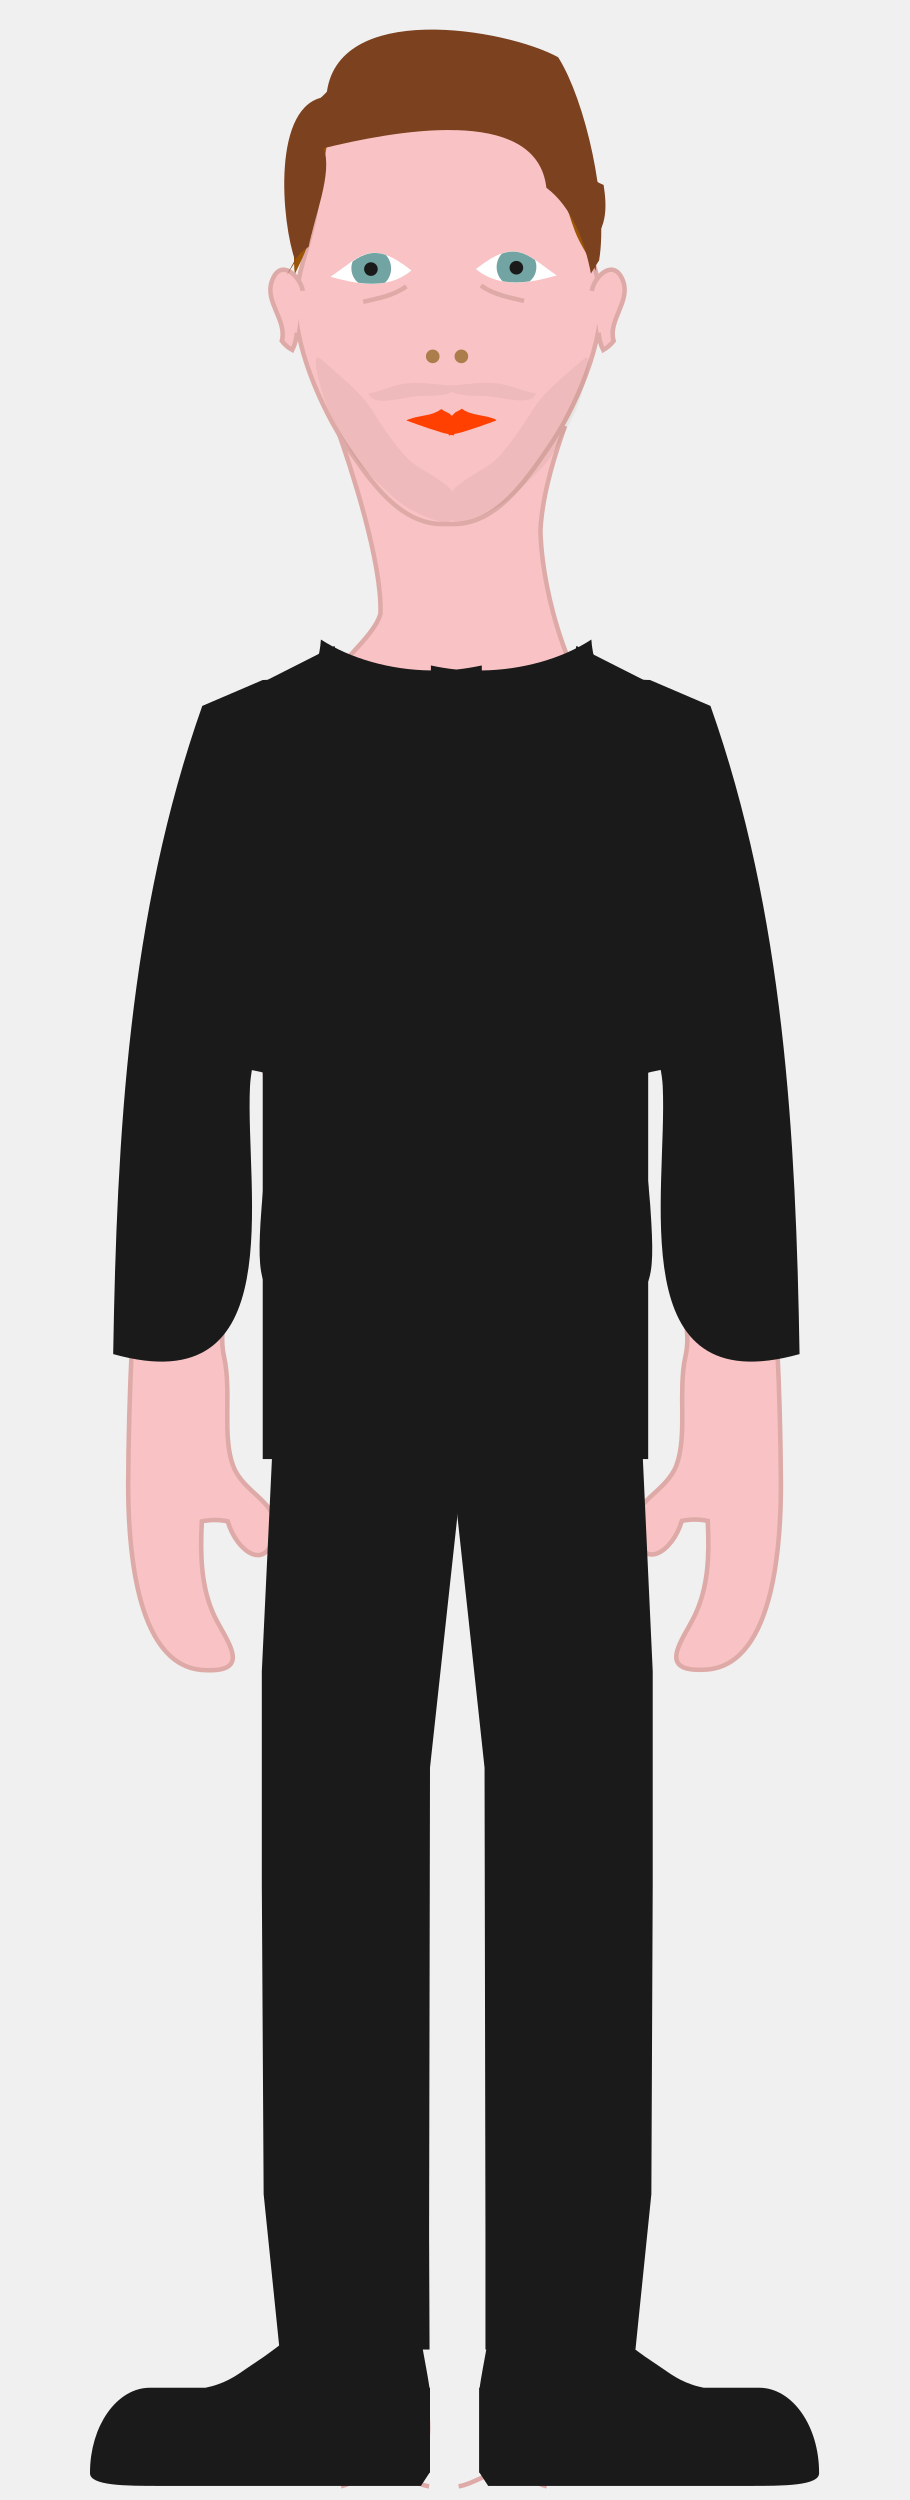
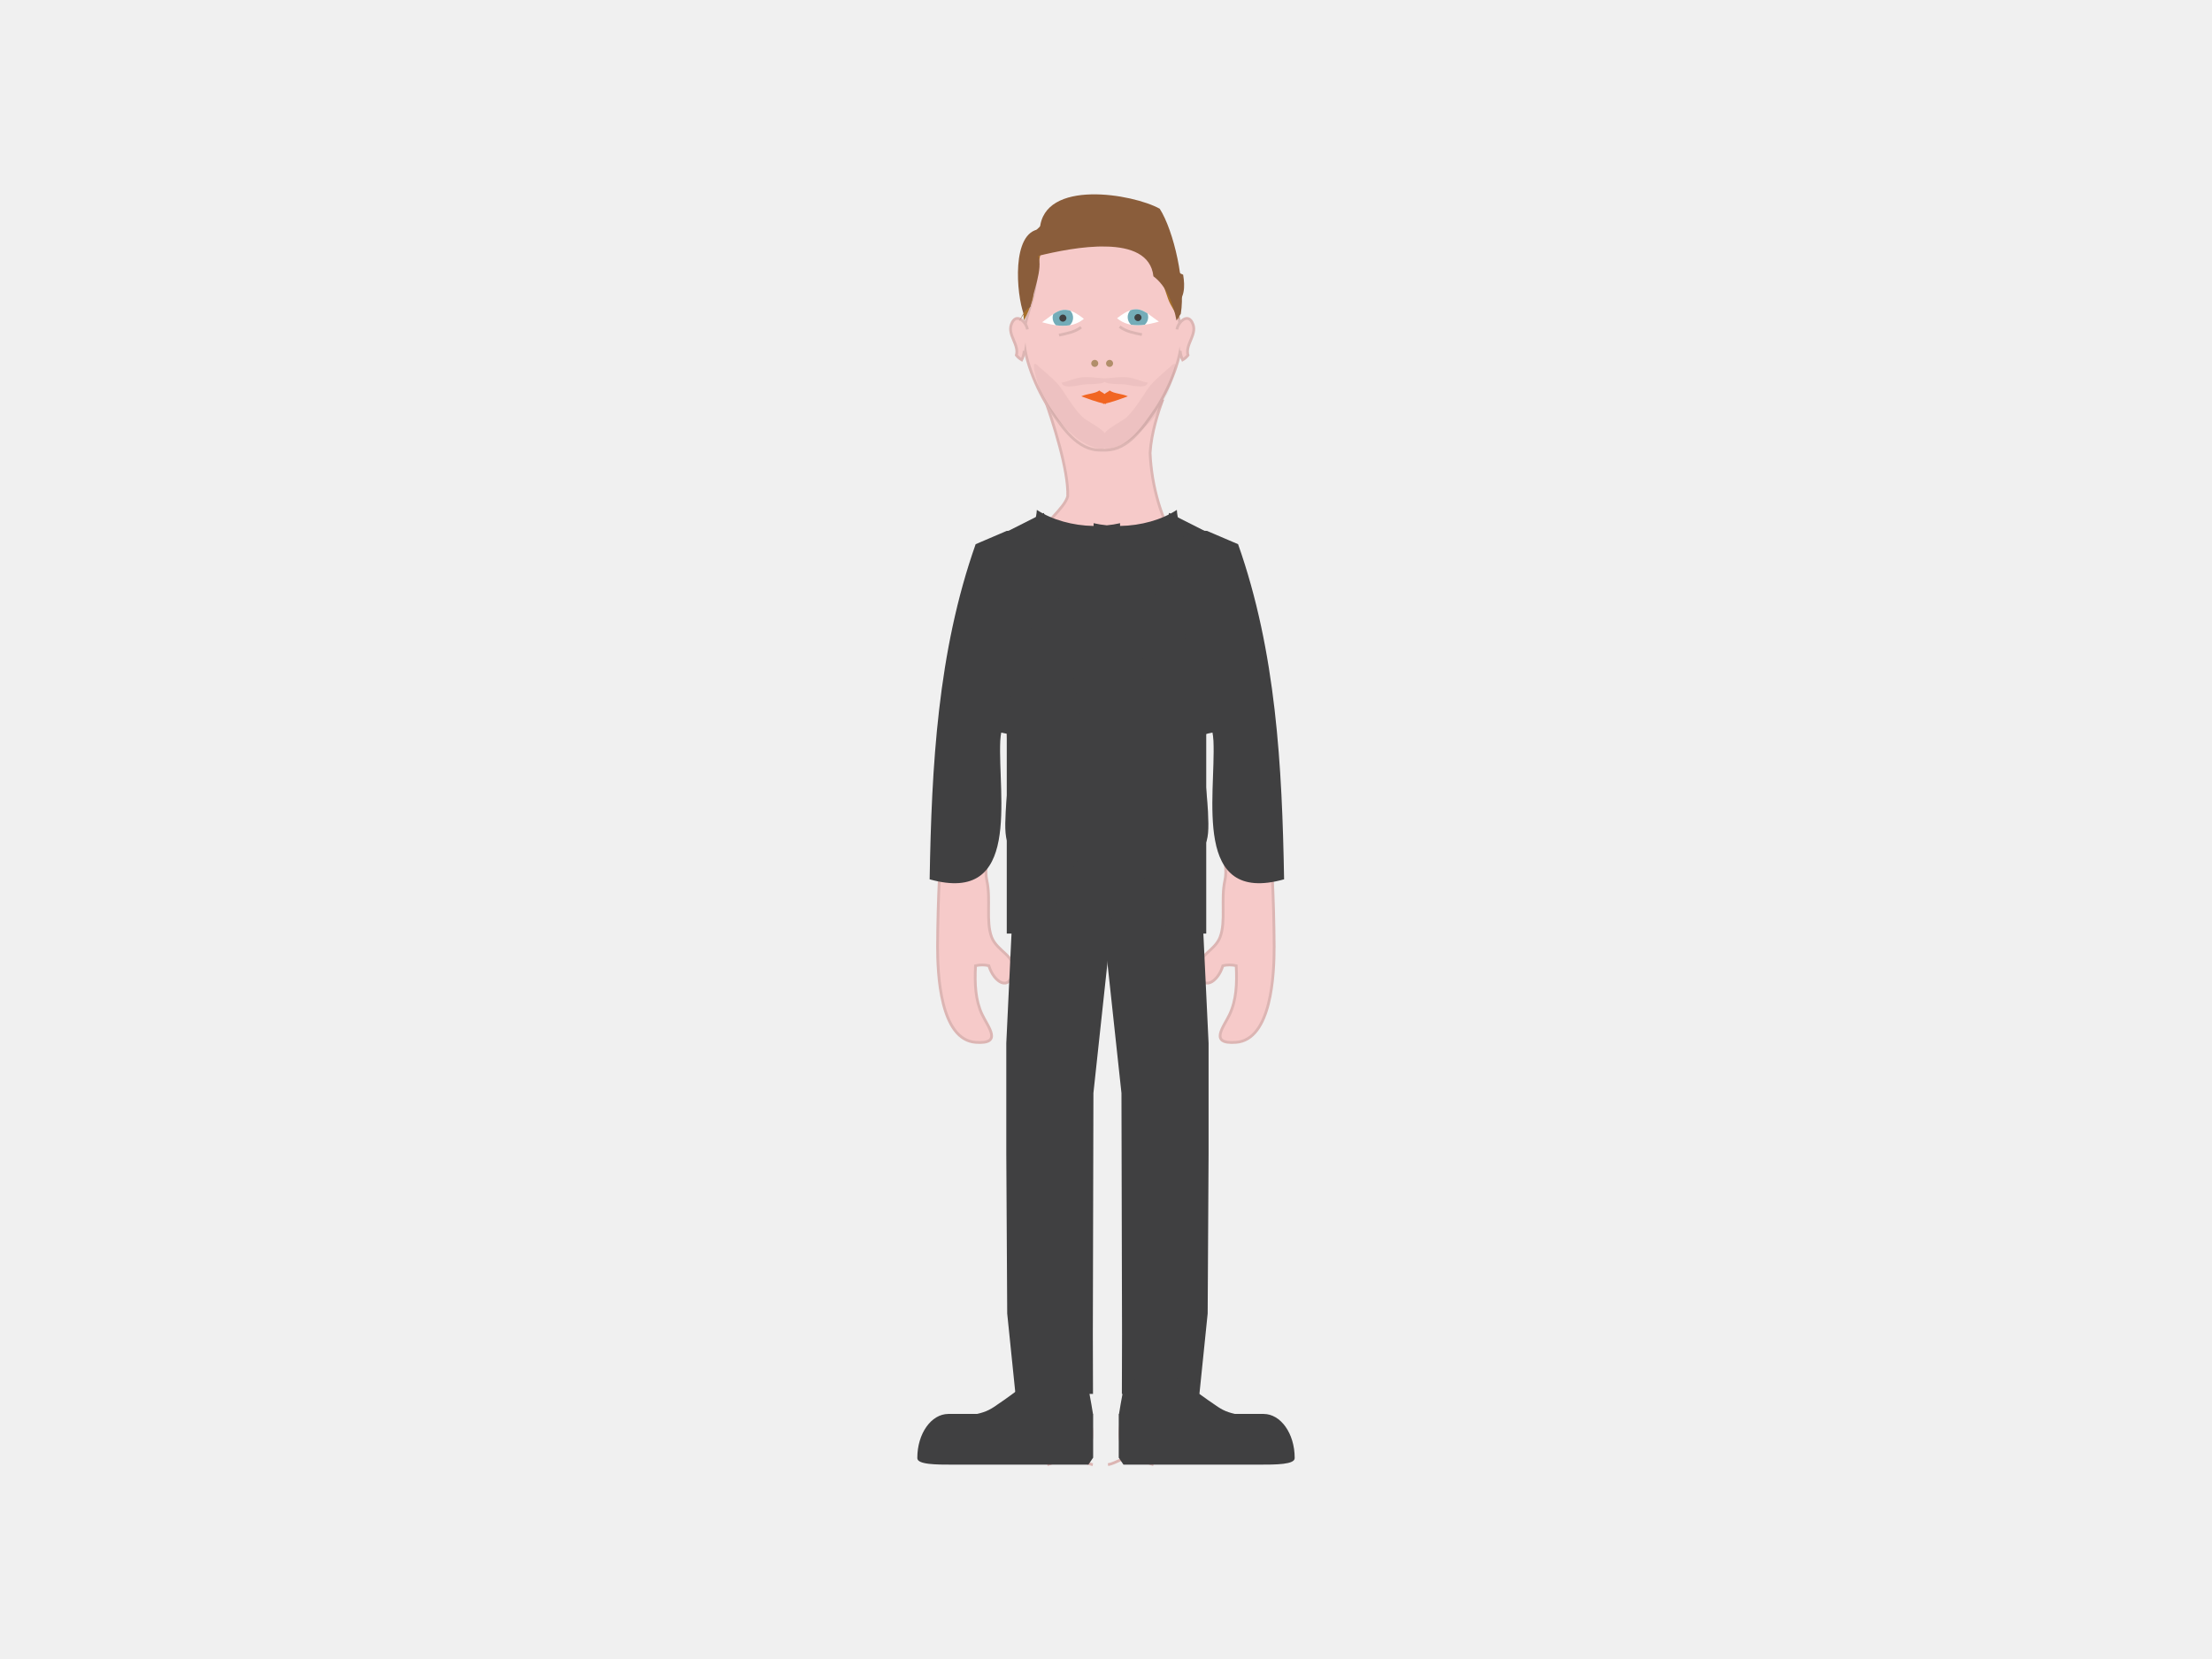
- <svg xmlns="http://www.w3.org/2000/svg" version="1.1" id="Layer_1" x="0px" y="0px" viewBox="0 0 200 550" style="enable-background:new 0 0 200 550;" xml:space="preserve">
-   <style type="text/css">
- 	.st0{fill:none;stroke:#DEAAA7;stroke-miterlimit:10;}
- 	.st1{fill:#F9C2C4;stroke:#DEAAA7;stroke-miterlimit:10;}
- 	.st2{fill:#1A1A1A;}
- 	.st3{fill:#FFFFFF;}
- 	.st4{fill:#72A4A3;}
- 	.st5{fill:#AB7D4A;}
- 	.st6{fill:#FF4000;}
- 	.st7{fill:#9C5406;}
- 	.st8{opacity:5.000000e-02;fill:#310D0A;enable-background:new    ;}
- 	.st9{fill:#7C411E;}
- </style>
-   <path class="st0" d="M100.9,547c3.2-0.5,6.6-3.2,9.7-3.3c4.1-0.1,6,2.3,9.7,3.3" />
-   <path class="st0" d="M94.4,547c-3.2-0.5-6.6-3.2-9.7-3.3c-4.1-0.1-6,2.3-9.7,3.3" />
-   <path class="st1" d="M74,93.8c3.3,9.2,10.1,30.1,9.7,41.2c-1.4,5.4-10.4,11.3-16.4,21.8c-1.3,2.2-3.3,3.9-4.7,6.1  c-5.1,6-12.4,10.8-16.6,17.4c-4.7,7.5-5.3,18-6.8,26.3c-7.1,39.6-10.8,79.8-11,120c0,11.6,1.1,39.7,16.3,40.8  c11.5,0.8,5.3-6.4,2.7-11.8c-2.9-6.1-3.2-13.1-2.8-20.9c1.9-0.4,3.8-0.4,5.7,0c2,6.9,9,11.6,10.4,2c0.9-6.2-7-8.2-9.2-14.2  c-2.5-6.6-0.3-16.2-2-24c-2-8.8,3.9-18,4-27.5c0.2-16.6-4-27.2-0.9-42.5c2-9.9,0.7-27.1,6.5-35.3v0.9c-4.2,16.1,0.2,42.3,0.2,58.2  c0,15.6-0.6,31.4,0.2,46.9c1.8,0.1,3.6,0.3,5.3,0.6l3.1,208.1v2.4c-0.2,0.7-0.3,1.3-0.3,2c-0.4,7.1-4.4,8.8-9.7,12  c-4.6,2.8-9.8,5.6-15.3,6.8c-4.6,1-12.7-0.3-13.8,5.3c-1.7,7.7,5.9,6.3,10.8,7.1c2.8,0.4,4.9,1.5,7.8,1.6c3.3,0.1,6.6-0.1,9.9-0.7  c6.6-0.9,13.3-1,20.1-1.7c5.9-0.6,15.4,1.5,16.7-5.3c1.5-8-3.2-15.5-2.3-23l0.1-4.2l0,0v-1.9l0,0l-3.1-204.7c3,0.4,6.1,0.7,9.4,0.8  v0.1h0.1c0.7,0,1.4,0,2.1,0s1.4,0,2.1,0h0.1v-0.1c3.3-0.1,6.4-0.4,9.4-0.8l-3.1,204.7l0,0v1.8l0,0l0.1,4.2c0.8,7.6-3.8,15-2.3,23  c1.3,6.8,10.7,4.7,16.7,5.3c6.8,0.7,13.5,0.7,20.1,1.7c3.3,0.5,6.6,0.7,9.9,0.7c2.9-0.1,5-1.2,7.8-1.6c4.9-0.8,12.5,0.6,10.9-7.1  c-1.2-5.5-9.2-4.3-13.8-5.3c-5.6-1.2-10.8-4-15.5-6.8c-5.2-3.2-9.3-4.8-9.7-12c-0.1-0.7-0.2-1.3-0.4-2v-2.4l3.1-208.1  c1.7-0.2,3.5-0.4,5.3-0.6c0.8-15.5,0.1-31.3,0.1-46.9c0-15.9,4.4-42.1,0.2-58.2v-0.9c5.8,8.2,4.5,25.4,6.5,35.3  c3.1,15.2-1.1,25.9-0.9,42.5c0.1,9.5,6,18.7,4,27.5c-1.7,7.8,0.5,17.3-2,24c-2.3,6-10.2,8-9.2,14.2c1.4,9.5,8.4,4.9,10.4-2  c1.9-0.4,3.8-0.4,5.7,0c0.4,7.8,0.1,14.7-2.9,20.9c-2.6,5.4-8.8,12.6,2.7,11.8c15.2-1.1,16.3-29.2,16.3-40.8  c-0.2-40.2-3.9-80.4-11-120c-1.5-8.4-2-18.8-6.8-26.3c-4.1-6.6-11.5-11.4-16.6-17.4c-1.4-2.2-5.4-3.9-6.7-6.1  c-12-20.8-11.8-40.2-11.8-40.2c0.5-8.7,3.6-17.6,5.4-22.8" />
-   <polygon class="st2" points="106.8,516.9 115,516.9 123.3,516.9 131.5,516.9 139.8,516.9 143.3,482.7 143.6,414.7 143.6,367.7   139.8,285.9 131.5,285.9 123.3,285.9 115,285.9 106.8,285.9 95.4,285.1 106.6,388.9 106.8,491.7 " />
-   <path class="st2" d="M94.5,525.4c-0.8-5.5-2.1-10.5-2.1-14.2c-5.8-0.3-17.2-3.3-22.4-1.1c-2.6,1.1-10.4,7.5-13.3,9.3  c-3.1,2-5.3,4-8.9,5.2c-0.8,0.3-1.7,0.5-2.6,0.7H33c-7.3,0-13.2,8.4-13.2,18.7l0,0c-0.2,2.9,8,2.9,15.3,2.9h57.5l1.9-2.9h0.1v-18.7  H94.5z" />
-   <path class="st2" d="M105.5,525.4c0.8-5.5,2.1-10.5,2.1-14.2c5.8-0.3,17.2-3.3,22.4-1.1c2.6,1.1,10.4,7.5,13.3,9.3  c3.1,2,5.3,4,8.9,5.2c0.8,0.3,1.7,0.5,2.6,0.7H167c7.3,0,13.2,8.4,13.2,18.7l0,0c0.2,2.9-8,2.9-15.3,2.9h-57.5l-1.9-2.9h-0.1v-18.7  H105.5z" />
-   <path class="st1" d="M132,64.4c-0.8-6-3.4-11.6-4.4-17.5s-0.4-12-2.8-17.5c-5-11.7-15.5-16-26.3-15.5c-10.8-0.5-21.2,3.8-26.3,15.5  c-2.4,5.5-1.8,11.7-2.8,17.5S66,58.4,65.2,64.4c-1.4,10.2,5.7,26,11.2,34c5.2,7.6,11.5,16.8,20.8,16.9c0.4,0,0.9,0,1.4,0  s0.9,0,1.3,0c9.3-0.1,15.6-9.3,20.8-16.9C126.3,90.4,133.4,74.6,132,64.4z" />
-   <path class="st1" d="M130.2,64c0.4-3,4.9-7.6,6.9-2.1c1.6,4.5-3.4,8.6-2.1,13.1c-0.6,0.8-1.4,1.5-2.3,2c-0.6-1.2-0.9-2.5-1-3.8" />
-   <path class="st3" d="M104.7,59.2c8.9-7.1,11.2-3.1,17.8,1.4C118,61.8,110.5,64,104.7,59.2" />
-   <path class="st4" d="M118,58.7c0-0.5-0.1-1-0.3-1.5c-2.3-1.6-4.4-2.4-7.3-1.4c-1.6,1.8-1.5,4.5,0.2,6.1c0,0,0,0,0,0  c1.9,0.3,3.9,0.3,5.9,0C117.5,61.1,118,60,118,58.7z" />
-   <circle class="st2" cx="113.6" cy="58.9" r="1.5" />
-   <path class="st0" d="M105.8,62.8c2.9,2.1,6.2,2.6,9.5,3.4" />
-   <path class="st3" d="M90.5,59.5c-8.9-7.1-11.2-3.1-17.8,1.4C77.3,62.1,84.8,64.3,90.5,59.5" />
-   <path class="st4" d="M77.3,59c0-0.5,0.1-1,0.3-1.5c2.3-1.6,4.4-2.4,7.3-1.4c1.6,1.8,1.5,4.5-0.2,6.1c0,0,0,0,0,0  c-1.9,0.3-3.9,0.3-5.9,0C77.8,61.4,77.3,60.2,77.3,59z" />
-   <circle class="st2" cx="81.6" cy="59.2" r="1.5" />
-   <path class="st0" d="M89.4,63c-2.9,2.1-6.2,2.6-9.5,3.4" />
-   <circle class="st5" cx="95.2" cy="78.4" r="1.5" />
-   <circle class="st5" cx="101.5" cy="78.4" r="1.5" />
-   <path class="st6" d="M108.3,92c-0.3-0.1-0.7-0.2-1-0.3l-1-0.2l-1-0.2l-1-0.2c-0.3-0.1-0.6-0.2-1-0.3c-0.3-0.1-0.6-0.2-0.9-0.4  c-0.3-0.1-0.5-0.3-0.8-0.5c-0.1,0.1-0.2,0.2-0.3,0.2l-0.3,0.2l-0.4,0.2l-0.4,0.2L99.9,91l-0.3,0.3l-0.2,0.2l-0.2-0.2L98.9,91  l-0.4-0.2l-0.4-0.2l-0.4-0.2l-0.3-0.2c-0.1-0.1-0.2-0.2-0.3-0.2c-0.3,0.2-0.5,0.3-0.8,0.5c-0.3,0.1-0.6,0.3-0.9,0.4  c-0.3,0.1-0.6,0.2-1,0.3l-1,0.2l-1,0.2l-1,0.2c-0.3,0.1-0.7,0.2-1,0.3c-0.3,0.1-0.7,0.2-1,0.4l2.2,0.8c0.8,0.3,1.7,0.6,2.6,0.9  s1.9,0.6,2.8,0.9c0.6,0.2,1.1,0.3,1.7,0.4v0.3l0.6-0.1l0.6,0.1v-0.3c0.6-0.1,1.1-0.3,1.7-0.4c1-0.3,1.9-0.6,2.8-0.9s1.8-0.6,2.6-0.9  l2.2-0.8C109,92.2,108.7,92.1,108.3,92z" />
-   <path class="st1" d="M66.6,64c-0.4-3-4.9-7.6-6.8-2.1c-1.6,4.5,3.4,8.6,2.2,13.1c0.6,0.8,1.4,1.5,2.3,2c0.6-1.2,0.9-2.5,1-3.8" />
-   <path class="st7" d="M89.8,25.2c0.4,1.1,1.3,2,2.4,2.3c1,0.1,2.1-0.1,3-0.5c1.1-0.4,2.2-0.8,3.4-1c1.2-0.2,2.4,0,3.4,0.7  c0.4-0.3,0.8-0.7,1.2-0.9c0.4-0.2,0.9-0.5,1.3-0.7c0.4-0.2,0.9-0.4,1.3-0.7c0.4-0.3,0.8-0.6,1.1-1c0.8,0.3,1.6,0.5,2.4,0.7  s1.6,0.4,2.4,0.5s1.6,0.2,2.5,0.3s1.7,0.1,2.6,0.2c1.5,2.8,2.7,5.6,3.8,8.5c1.1,2.9,2,5.7,3,8.6s1.8,5.8,2.9,8.7s3.2,5.8,4.6,8.7  c0.2-6.2-0.8-12.4-1.5-18.2c-0.5-5.5-1.9-10.8-4.2-15.8c-2.1-4.6-5.7-8.5-10.1-11c-4.6-2.6-10.6-4-18.3-3.7  c-2.9,0.1-5.8,0.4-8.7,1.1c-2.5,0.6-4.9,1.5-7.1,2.8c-2.1,1.2-4,2.8-5.7,4.6c-1.8,2-3.3,4.2-4.6,6.6c-0.7,1.3-1.4,2.6-2.2,4  s-1.5,2.8-2.2,4.2s-0.4,2.9-1,4.4s-0.1,3-0.4,4.5c-0.3,1.8-0.3,3.6-0.2,5.4c0,1.4-0.5,10,0,11.7c0.5-1.1,2.6-5.1,3.5-8.4  s0.4-6.2,1.4-10.1s1.8-7.8,2.3-10.7s2.9-4.8,2.8-4.9" />
-   <polygon class="st2" points="94.5,516.9 86.2,516.9 78,516.9 69.7,516.9 61.5,516.9 58,482.7 57.6,414.7 57.6,367.7 61.5,285.9   69.7,285.9 78,285.9 86.2,285.9 94.5,285.9 105.9,285.1 94.6,388.9 94.4,491.7 " />
-   <path class="st2" d="M154.5,179.4c-8-11.6-23.5-24.2-24.4-38.7c-6.4,4.2-15.3,6.7-24.1,6.8v-1.1c-1.9,0.4-3.7,0.7-5.6,0.9  c-1.9-0.2-3.8-0.5-5.6-0.9v1.1c-8.9-0.1-17.7-2.6-24.2-6.8c-0.9,14.5-16.4,27.1-24.4,38.7c-12.3,18-16,37.4-14.6,59.1  c5.1-5.1,22.2-4.4,28.6-1.8c-0.5,10.5-2.3,22.1-2.9,32.4c-0.8,14.5,0.3,18.4,14.6,18.4c7.6,0,15.2,0.1,22.8,0.2v0.2l5.6-0.1l5.6,0.1  v-0.2c7.6-0.1,15.2-0.2,22.8-0.2c14.3,0,15.4-3.9,14.6-18.4c-0.5-10.3-2.4-21.9-2.9-32.4c6.4-2.6,23.6-3.3,28.6,1.8  C170.5,216.9,166.9,197.4,154.5,179.4z" />
-   <polygon class="st2" points="89.4,286 73.6,321 57.8,321 57.8,231.5 57.8,150.1 73.6,142.1 73.6,142.1 89.4,231.5 " />
-   <path class="st2" d="M57.8,149.6c33.6-2.2-1.8,68.8-2.8,89.4c-1.1,23.4,9.2,69.9-30.1,58.9c0.8-48,3.4-96.8,19.6-142.6" />
-   <polygon class="st2" points="111,286 126.8,321 142.6,321 142.6,231.5 142.6,150.1 126.8,142.1 126.8,142.1 111,231.5 " />
-   <path class="st8" d="M128.4,79c-7.1,6.1-9.1,7.9-11.2,11.2c-1.9,3-6.2,9.7-9.3,11.9c-2,1.4-6.4,3.7-8,5.5c-0.2,0.2-0.3,0.4-0.4,0.6  c-0.1-0.2-0.3-0.4-0.4-0.6c-1.6-1.8-6-4.1-8-5.5c-3-2.1-7.4-8.9-9.3-11.9c-2.1-3.3-4.2-5.1-11.2-11.2c-3-2.6,0.8,9.7,2,11.9  c1.7,3.3,4.5,9.2,7.1,11.9c2.5,2.6,5.1,5,7.8,7.4c2.8,2.3,10.3,5.9,12,4.2c1.7,1.6,9.2-1.9,12-4.2c2.7-2.3,5.3-4.8,7.8-7.4  c2.7-2.7,5.4-8.6,7.1-11.9C127.6,88.6,131.4,76.4,128.4,79z" />
-   <path class="st8" d="M108.9,84.3c-3.3-0.3-6.3,0.3-9.5,0.5c-3.2-0.1-6.2-0.8-9.5-0.5s-6.1,1.8-8.9,2.3l0.3,0.3  c0.9,2.5,7.3,0.6,10,0.3c1.9-0.2,6.6,0.1,8.2-1c1.6,1.1,6.2,0.8,8.2,1c2.7,0.2,9,2.1,10-0.3l0.3-0.3C115,86.1,112.1,84.6,108.9,84.3  z" />
-   <path class="st9" d="M65,57.5c-3.1-8.4-5.4-35,6.8-36.2c1.6-21.5,39.6-15,51-8.7c6,9.5,11.1,32,9,44.7c-0.5,0.7-1.2,1.9-1.8,2.9  c-1.3-7-4.2-14.7-9.8-18.9c-2.1-18.7-34.6-12.2-49-8.7c2.1,5.4-2.2,15.5-3.3,21.7c-2.7,1.6-3.2,3.4-4.8,6.2" />
-   <path class="st9" d="M65,49.5c0.2-5.1-0.6-11.3,0-16.8c0.8-7.8,0.7-6.3,5.8-11.4C76.9,15.2,84,9.9,93,9.5s22,0.6,28.8,6  c6,4.8,4.3,5.2,5.2,13c0.6,5.4,0,9.8,5.8,12.2c0.8,5.1,0.8,10.3-3.8,13.4c-2.3-5.2-6.6-12.6-6.2-18.4c-2.3-2-4.4-6.8-7.6-8.4  c-5.2-2.7-10.7,1.7-16.1,1.3c-5.9-0.4-8.8-4.3-14.9-4s-7.7,5-14.1,4.2C66.9,35.3,68.2,43.1,65,49.5" />
-   <path class="st2" d="M143,149.6c-33.6-2.2,1.8,68.8,2.8,89.4c1.1,23.4-9.2,69.9,30.1,58.9c-0.8-48-3.4-96.8-19.6-142.6" />
+ <svg xmlns="http://www.w3.org/2000/svg" id="Layer_2" data-name="Layer 2" viewBox="0 0 800 600">
+   <defs>
+     <style>.cls-1{fill:none;}.cls-1,.cls-2{stroke:#dcb5b3;stroke-miterlimit:10;}.cls-2{fill:#f6cac9;}.cls-3{fill:#404041;}.cls-4{fill:#fff;}.cls-5{fill:#74acb8;}.cls-6{fill:#b18e6a;}.cls-7{fill:#f16522;}.cls-8{fill:#a56f29;}.cls-9{fill:#481c11;opacity:0.05;}.cls-10{fill:#8a5d3b;}</style>
+   </defs>
+   <path class="cls-1" d="M400.72,529.71c2.69-.44,5.6-2.71,8.23-2.78,3.46-.08,5.14,2,8.23,2.78" />
+   <path class="cls-1" d="M395.24,529.71c-2.69-.44-5.6-2.71-8.23-2.78-3.46-.08-5.14,2-8.23,2.78" />
+   <path class="cls-2" d="M377.93,144.47c2.79,7.85,8.57,25.54,8.23,35-1.21,4.59-8.8,9.63-13.91,18.54-1.09,1.89-2.8,3.34-4,5.19-4.31,5.1-10.58,9.17-14.11,14.76-4,6.35-4.48,15.26-5.73,22.36a599.55,599.55,0,0,0-9.33,102c0,9.85.92,33.74,13.83,34.66,9.81.7,4.49-5.46,2.32-10-2.48-5.2-2.76-11.13-2.42-17.72a10.6,10.6,0,0,1,4.82,0c1.72,5.88,7.61,9.82,8.83,1.73.8-5.28-5.91-7-7.83-12.08-2.14-5.66-.23-13.76-1.71-20.38-1.67-7.49,3.33-15.26,3.41-23.35.13-14.12-3.42-23.17-.81-36.12,1.71-8.46.61-23.06,5.53-30v.74c-3.55,13.65.18,36,.18,49.48,0,13.23-.54,26.65.13,39.82,1.54.13,3,.29,4.52.48l2.65,176.88,0,2a11.53,11.53,0,0,0-.3,1.67c-.33,6-3.78,7.47-8.24,10.17-3.95,2.39-8.39,4.78-13.14,5.76-3.95.81-10.75-.24-11.77,4.47-1.4,6.52,5,5.37,9.23,6,2.36.37,4.14,1.26,6.64,1.36a48.05,48.05,0,0,0,8.42-.56c5.59-.8,11.3-.85,17.09-1.43,5-.51,13.07,1.3,14.16-4.51,1.27-6.81-2.69-13.14-2-19.57l.06-3.56h0v-1.57h0l-2.61-174c2.57.31,5.23.56,8,.67v.09h.1c.61,0,1.19,0,1.78,0s1.17,0,1.78,0h.1v-.09c2.78-.11,5.44-.36,8-.67l-2.61,174h0v1.57h0l.06,3.56c.7,6.43-3.26,12.76-2,19.57,1.09,5.81,9.12,4,14.16,4.51,5.79.58,11.5.63,17.09,1.43a48.05,48.05,0,0,0,8.42.56c2.5-.1,4.28-1,6.64-1.36,4.19-.64,10.63.51,9.23-6-1-4.71-7.82-3.66-11.77-4.47-4.75-1-9.19-3.37-13.14-5.76-4.46-2.7-7.91-4.12-8.24-10.17a11.53,11.53,0,0,0-.3-1.67l0-2,2.65-176.88c1.48-.19,3-.35,4.52-.48.67-13.17.13-26.59.13-39.82,0-13.52,3.73-35.83.18-49.48v-.74c4.92,7,3.82,21.58,5.53,30,2.61,12.95-.94,22-.81,36.12.08,8.09,5.08,15.86,3.41,23.35-1.48,6.62.43,14.72-1.71,20.38-1.92,5.09-8.63,6.8-7.83,12.08,1.22,8.09,7.11,4.15,8.83-1.73a10.6,10.6,0,0,1,4.82,0c.34,6.59.06,12.52-2.42,17.72-2.17,4.55-7.49,10.71,2.32,10,12.91-.92,13.84-24.81,13.83-34.66a599.55,599.55,0,0,0-9.33-102c-1.25-7.1-1.73-16-5.73-22.36-3.53-5.59-9.8-9.66-14.11-14.76-1.2-1.85-4.61-3.3-5.7-5.19a74.66,74.66,0,0,1-10-34.17c.43-7.43,3-15,4.59-19.38" />
+   <polygon class="cls-3" points="405.74 504.12 412.76 504.12 419.77 504.12 426.78 504.12 433.79 504.12 436.77 475.05 437.1 417.25 437.1 377.3 433.79 307.77 426.78 307.77 419.77 307.77 412.76 307.77 405.74 307.77 396.07 307.06 405.59 395.32 405.8 482.7 405.74 504.12" />
+   <path class="cls-3" d="M395.29,511.37c-.68-4.65-1.77-8.92-1.8-12.06-4.92-.23-14.59-2.82-19.06-.91-2.18.93-8.87,6.35-11.29,7.93-2.62,1.71-4.5,3.44-7.55,4.43-.67.22-1.42.42-2.24.61H343c-6.21,0-11.24,7.11-11.24,15.89h0c-.17,2.45,6.8,2.45,13,2.45h48.88l1.65-2.45h.06V511.37Z" />
+   <path class="cls-3" d="M404.71,511.37c.68-4.65,1.77-8.92,1.8-12.06,4.92-.23,14.59-2.82,19.06-.91,2.18.93,8.87,6.35,11.29,7.93,2.62,1.71,4.5,3.44,7.55,4.43.67.22,1.42.42,2.24.61H457c6.21,0,11.24,7.11,11.24,15.89h0c.17,2.45-6.8,2.45-13,2.45H406.32l-1.65-2.45h-.06V511.37Z" />
+   <path class="cls-2" d="M427.23,119.48c-.69-5.08-2.93-9.83-3.74-14.85s-.33-10.18-2.34-14.85c-4.28-9.92-13.16-13.57-22.32-13.14-9.17-.43-18,3.22-22.32,13.14-2,4.67-1.55,9.94-2.34,14.85s-3.06,9.77-3.74,14.85c-1.18,8.71,4.87,22.13,9.54,28.93,4.46,6.49,9.77,14.3,17.71,14.39.39,0,.77,0,1.15,0l1.14,0c7.94-.09,13.26-7.9,17.72-14.39C422.36,141.61,428.41,128.19,427.23,119.48Z" />
+   <path class="cls-2" d="M425.66,119.13c.32-2.54,4.14-6.48,5.82-1.78,1.37,3.83-2.9,7.32-1.83,11.12a6.68,6.68,0,0,1-1.94,1.68,8.66,8.66,0,0,1-.88-3.25" />
+   <path class="cls-4" d="M404,115.11c7.56-6,9.55-2.63,15.12,1.22-3.84,1-10.23,2.86-15.12-1.22" />
+   <path class="cls-5" d="M415.26,114.69a3.81,3.81,0,0,0-.24-1.31c-2-1.33-3.73-2-6.18-1.19a3.66,3.66,0,0,0-1,2.5,3.71,3.71,0,0,0,1.21,2.74,16.3,16.3,0,0,0,5,0A3.71,3.71,0,0,0,415.26,114.69Z" />
+   <path class="cls-3" d="M412.84,114.85a1.28,1.28,0,1,1-1.28-1.28A1.28,1.28,0,0,1,412.84,114.85Z" />
+   <path class="cls-1" d="M404.93,118.15c2.42,1.82,5.25,2.25,8.05,2.86" />
+   <path class="cls-4" d="M392,115.31c-7.56-6-9.55-2.62-15.12,1.23,3.84,1,10.23,2.85,15.12-1.23" />
+   <path class="cls-5" d="M380.7,114.9a3.72,3.72,0,0,1,.24-1.31c2-1.33,3.74-2,6.18-1.2a3.69,3.69,0,0,1-.23,5.24,16.31,16.31,0,0,1-5,0A3.72,3.72,0,0,1,380.7,114.9Z" />
+   <path class="cls-3" d="M383.12,115.05a1.28,1.28,0,1,0,1.28-1.28A1.28,1.28,0,0,0,383.12,115.05Z" />
+   <path class="cls-1" d="M391,118.35c-2.42,1.82-5.25,2.25-8,2.86" />
+   <path class="cls-6" d="M397.2,131.43a1.27,1.27,0,1,1-1.26-1.27A1.26,1.26,0,0,1,397.2,131.43Z" />
+   <path class="cls-6" d="M402.56,131.43a1.27,1.27,0,1,1-1.26-1.27A1.26,1.26,0,0,1,402.56,131.43Z" />
+   <path class="cls-7" d="M407.05,143c-.28-.09-.57-.18-.86-.25l-.88-.2-.87-.19c-.29-.06-.58-.12-.86-.2s-.55-.14-.82-.23a5.61,5.61,0,0,1-.75-.31,4.33,4.33,0,0,1-.69-.41,2.23,2.23,0,0,1-.22.21l-.27.18-.29.18-.31.18a3.28,3.28,0,0,0-.31.2,3.06,3.06,0,0,0-.29.21c-.06,0-.11.11-.16.16l-.17-.16a2.16,2.16,0,0,0-.29-.21l-.3-.2-.31-.18-.3-.18-.27-.18-.22-.21a4.23,4.23,0,0,1-.68.41,5.75,5.75,0,0,1-.76.31c-.26.09-.53.16-.81.23s-.57.14-.86.2l-.88.19-.87.2c-.29.07-.58.16-.86.25s-.56.21-.82.33l1.83.67c.69.25,1.43.52,2.2.78s1.59.51,2.42.75c.47.13,1,.25,1.44.36l0,.23.53-.12.52.12v-.23l1.44-.36c.82-.24,1.63-.49,2.41-.75s1.52-.53,2.2-.78l1.83-.67Q407.47,143.14,407.05,143Z" />
+   <path class="cls-2" d="M371.57,119.13c-.31-2.54-4.14-6.48-5.82-1.78-1.36,3.83,2.9,7.32,1.83,11.12a7,7,0,0,0,1.94,1.68,8.31,8.31,0,0,0,.88-3.25" />
+   <path class="cls-8" d="M391.35,86.14a2.92,2.92,0,0,0,2.06,1.92,5.11,5.11,0,0,0,2.55-.43,16.7,16.7,0,0,1,2.85-.86,3.87,3.87,0,0,1,2.91.63,5.76,5.76,0,0,1,1-.77c.36-.21.73-.39,1.1-.57a11.46,11.46,0,0,0,1.09-.59,5,5,0,0,0,1-.82c.66.24,1.33.45,2,.63s1.36.32,2,.44,1.4.21,2.12.28,1.46.13,2.22.16a64.16,64.16,0,0,1,3.25,7.24c.92,2.43,1.72,4.87,2.5,7.32s1.57,4.9,2.45,7.36,2.7,4.92,3.89,7.38c.18-5.25-.7-10.52-1.26-15.45a41.15,41.15,0,0,0-3.56-13.43A20.94,20.94,0,0,0,413,77.25c-3.92-2.19-9-3.35-15.53-3.14a36.52,36.52,0,0,0-7.39.94,22.91,22.91,0,0,0-6,2.37,20.13,20.13,0,0,0-4.84,3.91,25.87,25.87,0,0,0-3.82,5.55c-.57,1.09-1.19,2.22-1.83,3.38s-1.27,2.36-1.88,3.58-.33,2.46-.83,3.71-.07,2.53-.37,3.81a23.45,23.45,0,0,0-.18,4.57c0,1.2-.39,8.53,0,9.95a46.94,46.94,0,0,0,3-7.17c.75-2.87.38-5.23,1.16-8.6s1.5-6.64,2-9.08,2.46-4.08,2.35-4.17" />
+   <polygon class="cls-3" points="395.3 504.12 388.28 504.12 381.27 504.12 374.26 504.12 367.25 504.12 364.27 475.05 363.94 417.25 363.94 377.3 367.25 307.77 374.26 307.77 381.27 307.77 388.28 307.77 395.3 307.77 404.97 307.06 395.45 395.32 395.24 482.7 395.3 504.12" />
+   <path class="cls-3" d="M446.36,217.28c-6.77-9.87-20-20.54-20.74-32.87-5.48,3.6-13,5.69-20.53,5.81v-1a37.94,37.94,0,0,1-4.79.77,37.79,37.79,0,0,1-4.78-.77v1c-7.54-.12-15-2.21-20.53-5.81-.76,12.33-14,23-20.74,32.87-10.47,15.26-13.6,31.81-12.41,50.26,4.29-4.32,18.88-3.74,24.33-1.49-.45,8.95-2,18.81-2.45,27.57-.63,12.35.23,15.68,12.41,15.67,6.44,0,12.91.09,19.39.2v.14l4.78-.07,4.79.07v-.14c6.48-.11,13-.21,19.39-.2,12.17,0,13-3.32,12.41-15.67-.46-8.76-2-18.62-2.45-27.57,5.45-2.25,20-2.83,24.33,1.49C460,249.09,456.83,232.54,446.36,217.28Z" />
+   <polygon class="cls-3" points="391.03 307.9 377.57 337.65 364.11 337.65 364.11 261.58 364.11 192.3 377.57 185.5 377.57 185.5 391.03 261.58 391.03 307.9" />
+   <path class="cls-3" d="M364.11,192c28.6-1.86-1.55,58.49-2.35,75.94-.9,19.9,7.87,59.43-25.54,50.08.71-40.84,2.88-82.29,16.64-121.21" />
+   <polygon class="cls-3" points="409.32 307.9 422.79 337.65 436.25 337.65 436.25 261.58 436.25 192.3 422.79 185.5 422.79 185.5 409.32 261.58 409.32 307.9" />
+   <path class="cls-9" d="M424.14,131.88c-6,5.15-7.71,6.68-9.54,9.51-1.64,2.53-5.32,8.27-7.9,10.1-1.71,1.22-5.44,3.17-6.81,4.69a3.6,3.6,0,0,0-.37.47,3.6,3.6,0,0,0-.37-.47c-1.37-1.52-5.1-3.47-6.81-4.69-2.58-1.83-6.26-7.57-7.9-10.1-1.83-2.83-3.52-4.36-9.54-9.51-2.57-2.2.7,8.22,1.71,10.13,1.48,2.8,3.82,7.85,6.08,10.14a87.24,87.24,0,0,0,6.63,6.25c2.34,1.94,8.73,5,10.2,3.59,1.47,1.38,7.86-1.65,10.2-3.59a87.24,87.24,0,0,0,6.63-6.25c2.26-2.29,4.61-7.34,6.08-10.14C423.44,140.1,426.72,129.68,424.14,131.88Z" />
+   <path class="cls-9" d="M407.6,136.44c-2.78-.25-5.34.28-8.08.4-2.74-.12-5.3-.65-8.08-.4s-5.15,1.55-7.57,2l.23.28c.8,2.11,6.21.48,8.47.28,1.65-.14,5.57.06,6.95-.84,1.38.9,5.3.7,7,.84,2.26.2,7.67,1.83,8.47-.28l.23-.28C412.75,138,410.33,136.69,407.6,136.44Z" />
+   <path class="cls-10" d="M370.25,113.62c-2.65-7.12-4.59-29.75,5.82-30.75,1.32-18.29,33.68-12.77,43.36-7.38,5.13,8.06,9.43,27.23,7.62,38-.39.63-1,1.58-1.55,2.44-1.09-5.93-3.59-12.47-8.35-16-1.75-15.86-29.4-10.4-41.67-7.38,1.81,4.61-1.9,13.17-2.83,18.43-2.32,1.34-2.74,2.88-4.1,5.25" />
+   <path class="cls-10" d="M370.25,106.82c.13-4.32-.51-9.63,0-14.26.72-6.62.58-5.35,4.91-9.71,5.17-5.19,11.2-9.64,18.89-10s18.72.5,24.46,5.08c5.06,4,3.67,4.45,4.44,11.07.53,4.56,0,8.35,4.95,10.35.71,4.33.68,8.74-3.25,11.41-2-4.38-5.6-10.74-5.25-15.66-2-1.7-3.75-5.81-6.42-7.18-4.39-2.26-9.09,1.41-13.66,1.08-5-.37-7.52-3.63-12.69-3.42s-6.51,4.24-12,3.57c-2.82,5.68-1.74,12.27-4.4,17.7" />
+   <path class="cls-3" d="M436.52,192c-28.6-1.86,1.55,58.49,2.34,75.94.91,19.9-7.86,59.43,25.55,50.08-.72-40.84-2.88-82.29-16.64-121.21" />
</svg>
